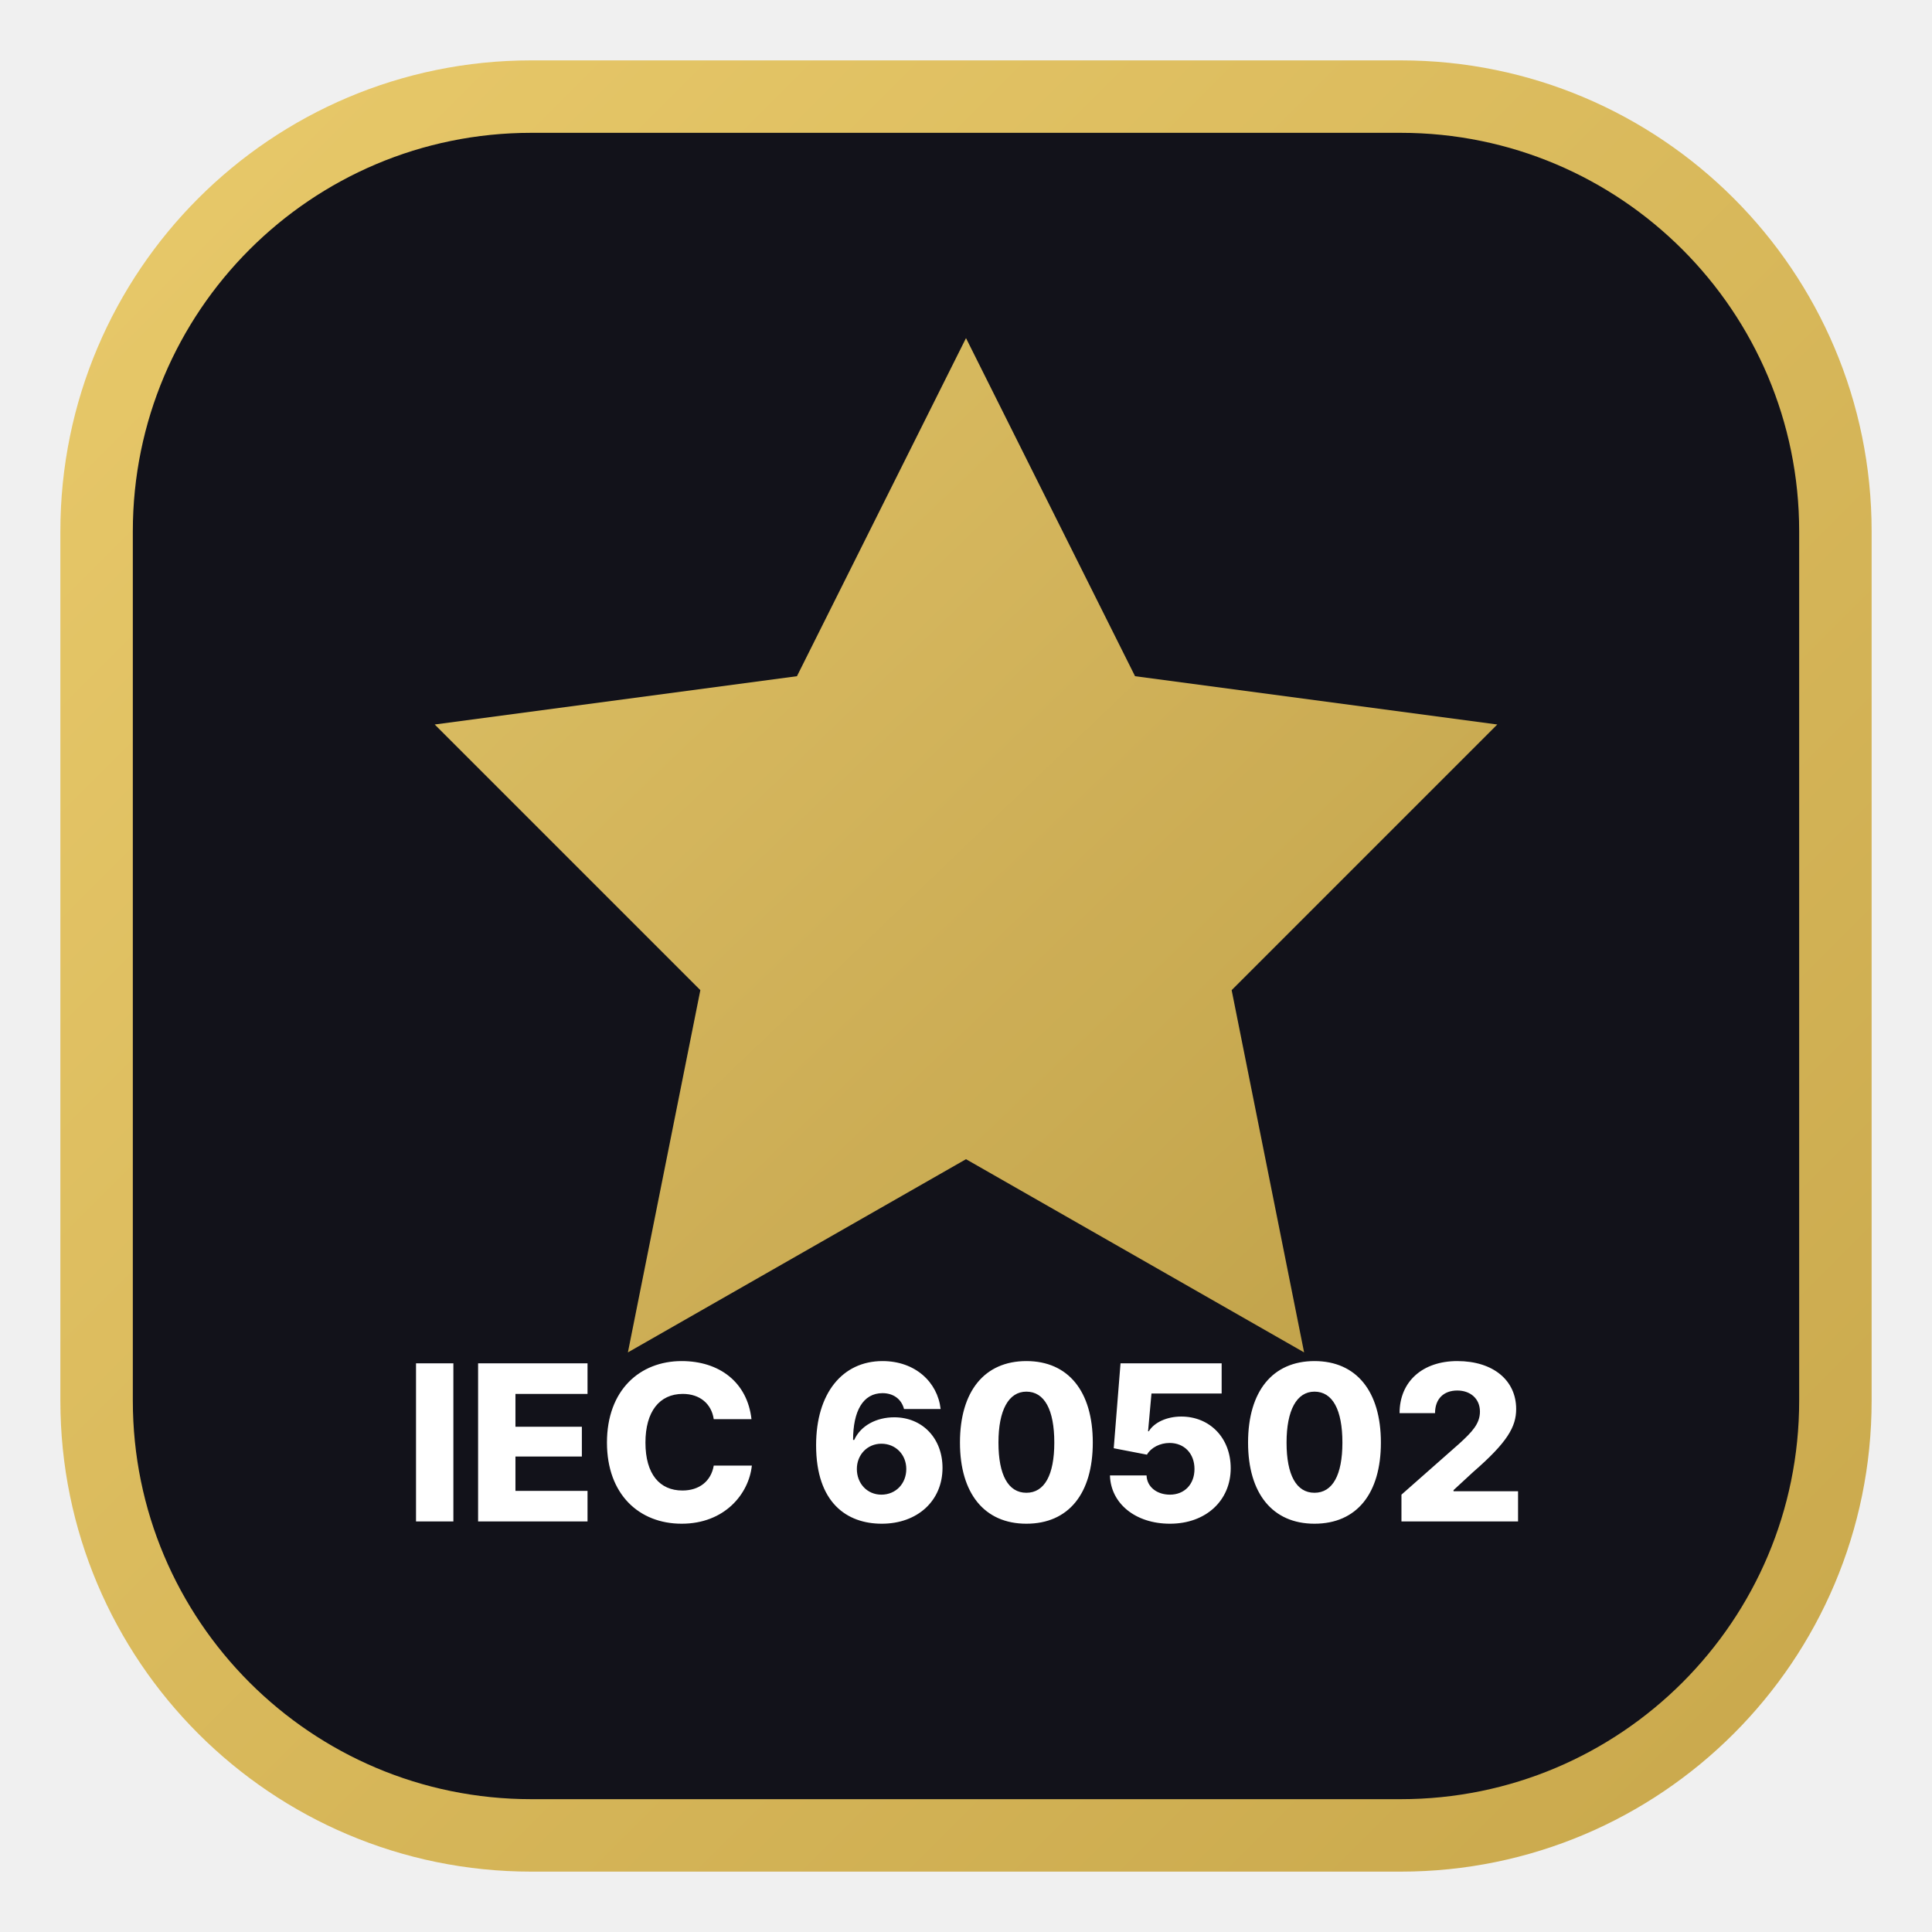
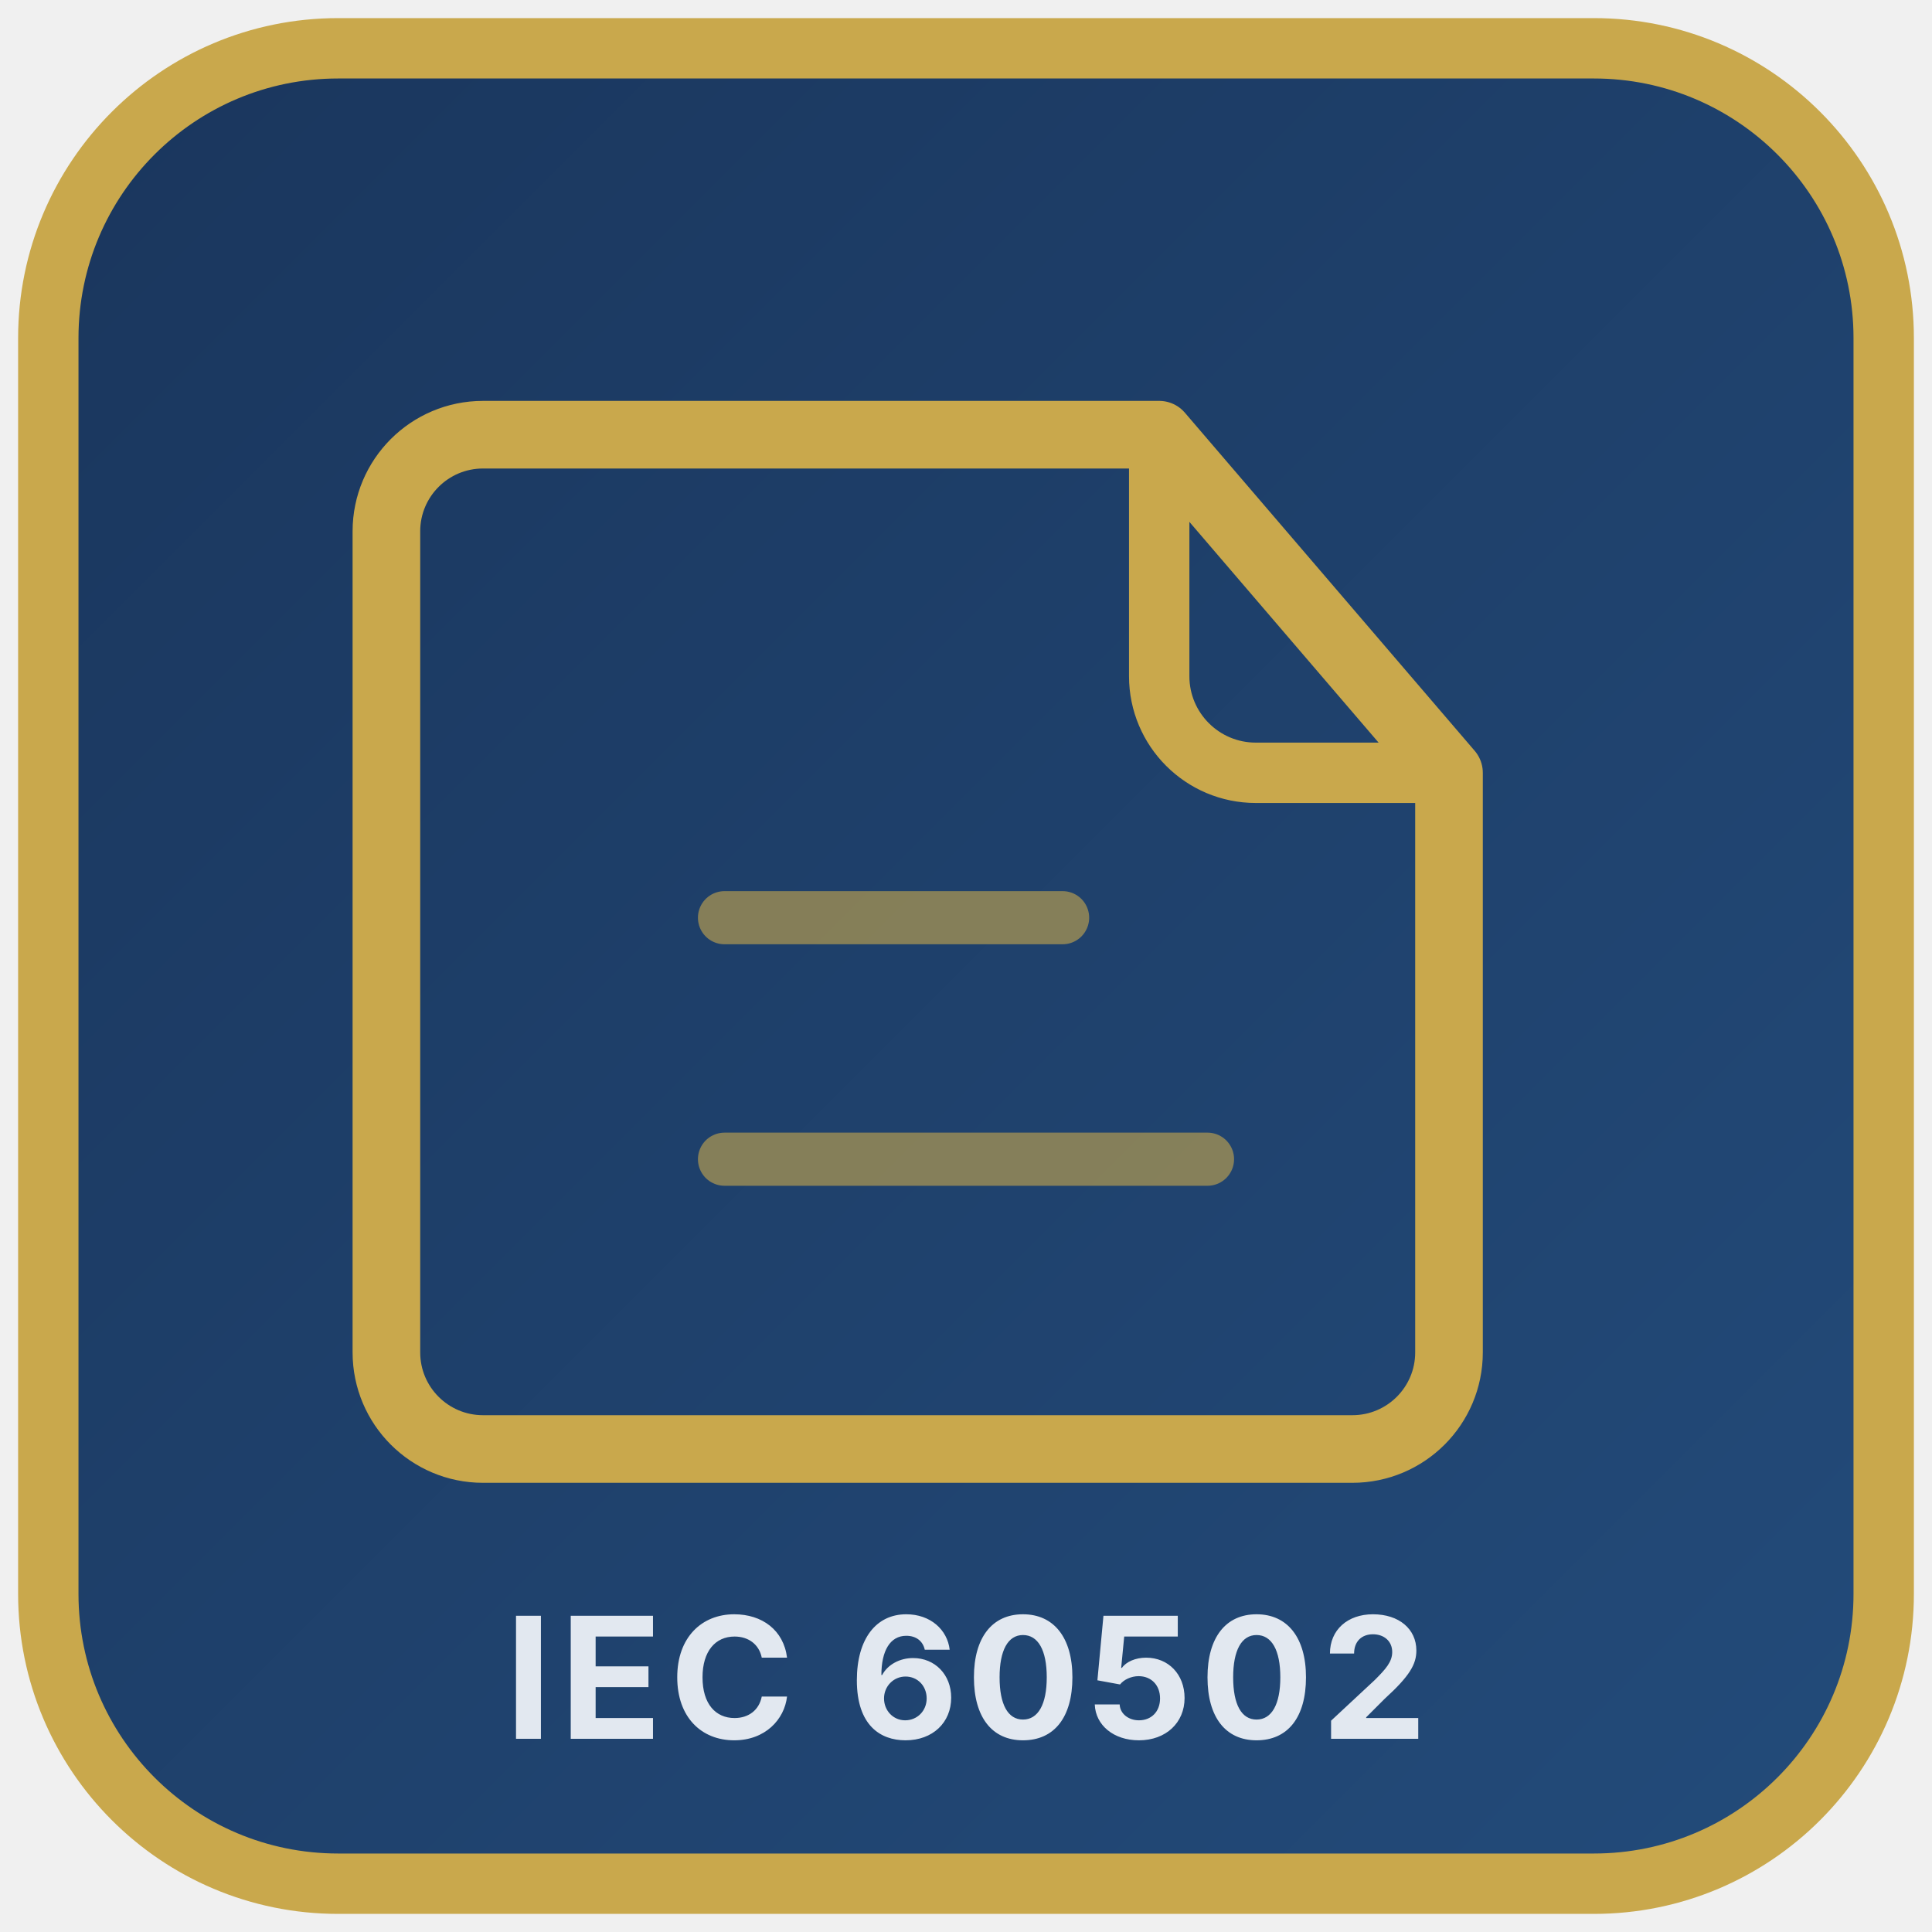
- <svg xmlns="http://www.w3.org/2000/svg" width="80" height="80" viewBox="0 0 80 80" role="img" aria-label="IEC 60502 certification badge">
+ <svg xmlns="http://www.w3.org/2000/svg" width="80" height="80" viewBox="0 0 80 80" role="img" aria-label="IEC 60502 Power Cable Standard">
  <defs>
    <linearGradient id="g" x1="0" y1="0" x2="1" y2="1">
-       <stop offset="0%" stop-color="#E8C96A" />
-       <stop offset="100%" stop-color="#C9A84C" />
+       <stop offset="0%" stop-color="#1A365D" />
+       <stop offset="100%" stop-color="#234B7A" />
    </linearGradient>
  </defs>
-   <rect x="4" y="4" width="72" height="72" rx="18" fill="#12121A" stroke="url(#g)" stroke-width="3" />
-   <path d="M40 14l7 14 15 2-11 11 3 15-14-8-14 8 3-15-11-11 15-2z" fill="url(#g)" opacity=".95" />
-   <text x="40" y="63" text-anchor="middle" font-family="Inter, Arial, sans-serif" font-size="9" font-weight="800" fill="#FFFFFF">IEC 60502</text>
+   <rect x="2" y="2" width="76" height="76" rx="12" fill="url(#g)" stroke="#C9A84C" stroke-width="2.5" />
+   <path d="M20 18h28l12 14v24a4 4 0 0 1-4 4H20a4 4 0 0 1-4-4V22a4 4 0 0 1 4-4z" fill="none" stroke="#C9A84C" stroke-width="2.8" stroke-linecap="round" stroke-linejoin="round" />
+   <path d="M48 18V28a4 4 0 0 0 4 4h8" fill="none" stroke="#C9A84C" stroke-width="2.5" stroke-linecap="round" stroke-linejoin="round" />
+   <path d="M30 48h20M30 38h14" fill="none" stroke="#C9A84C" stroke-width="2.2" stroke-linecap="round" opacity="0.6" />
+   <text x="40" y="72" text-anchor="middle" font-family="Inter,Arial,sans-serif" font-size="7" font-weight="700" fill="#E2E8F0" letter-spacing="0.3">IEC 60502</text>
</svg>
